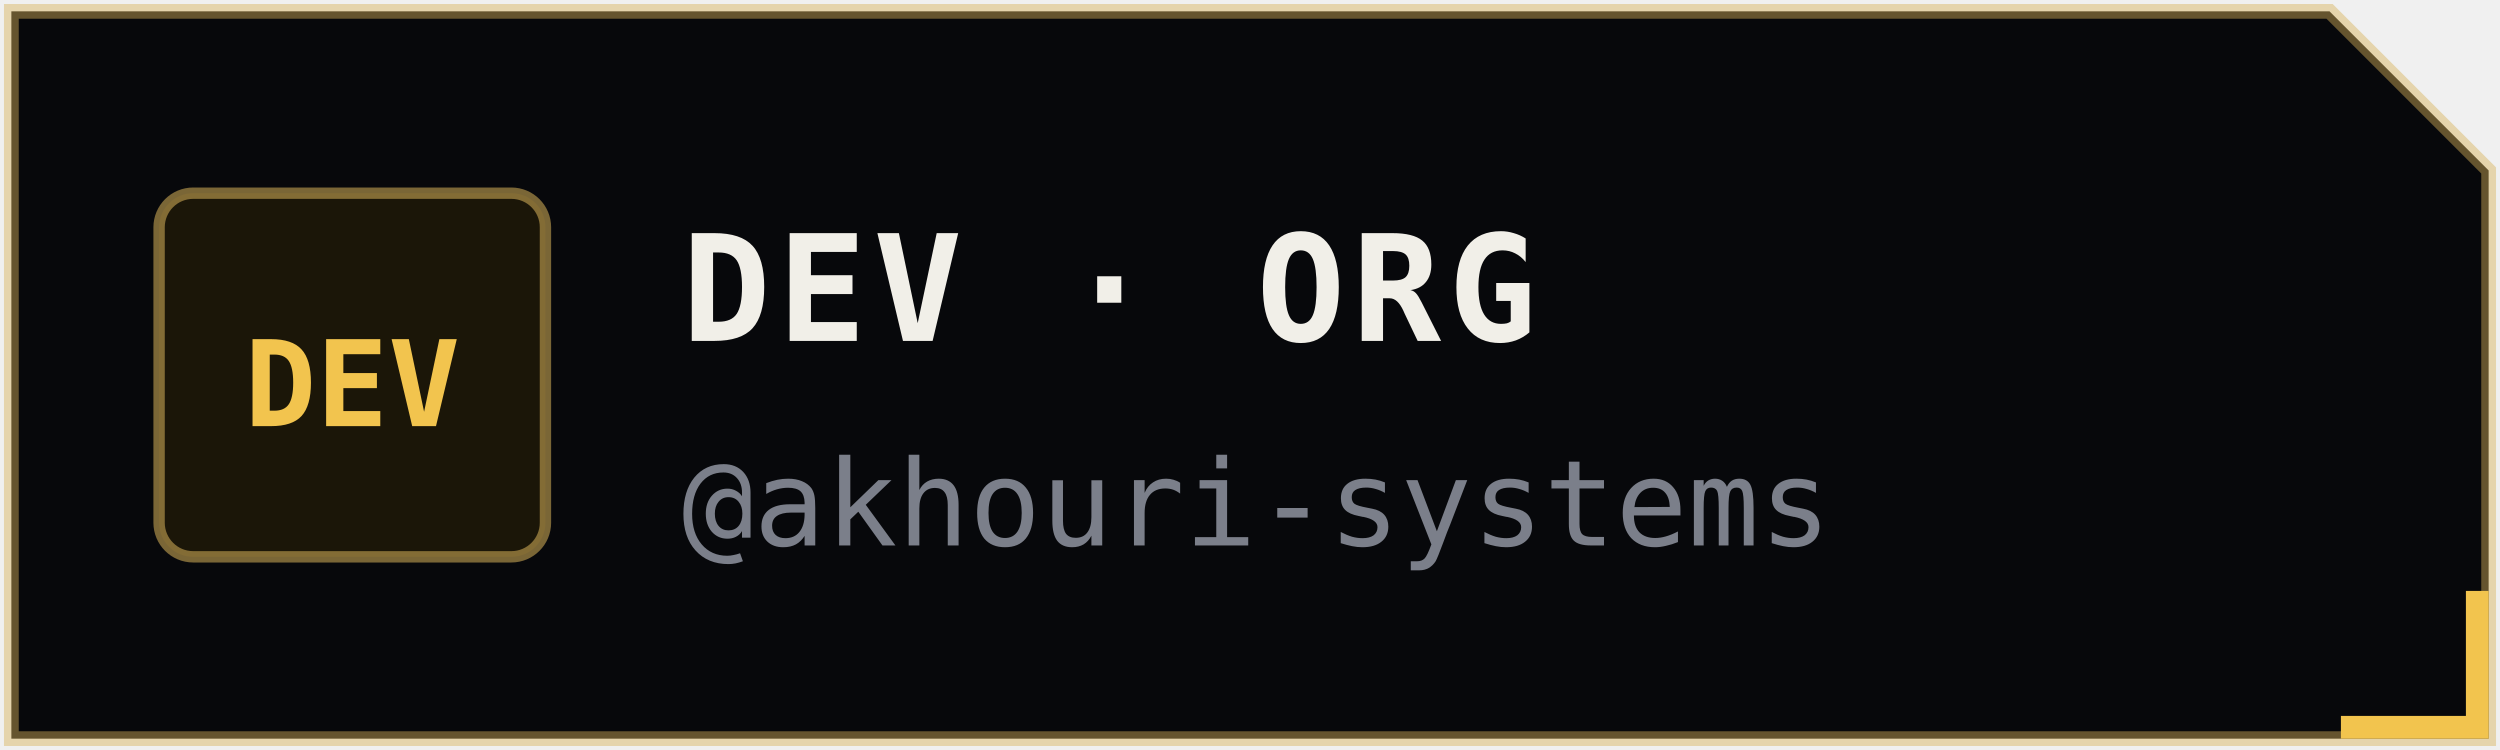
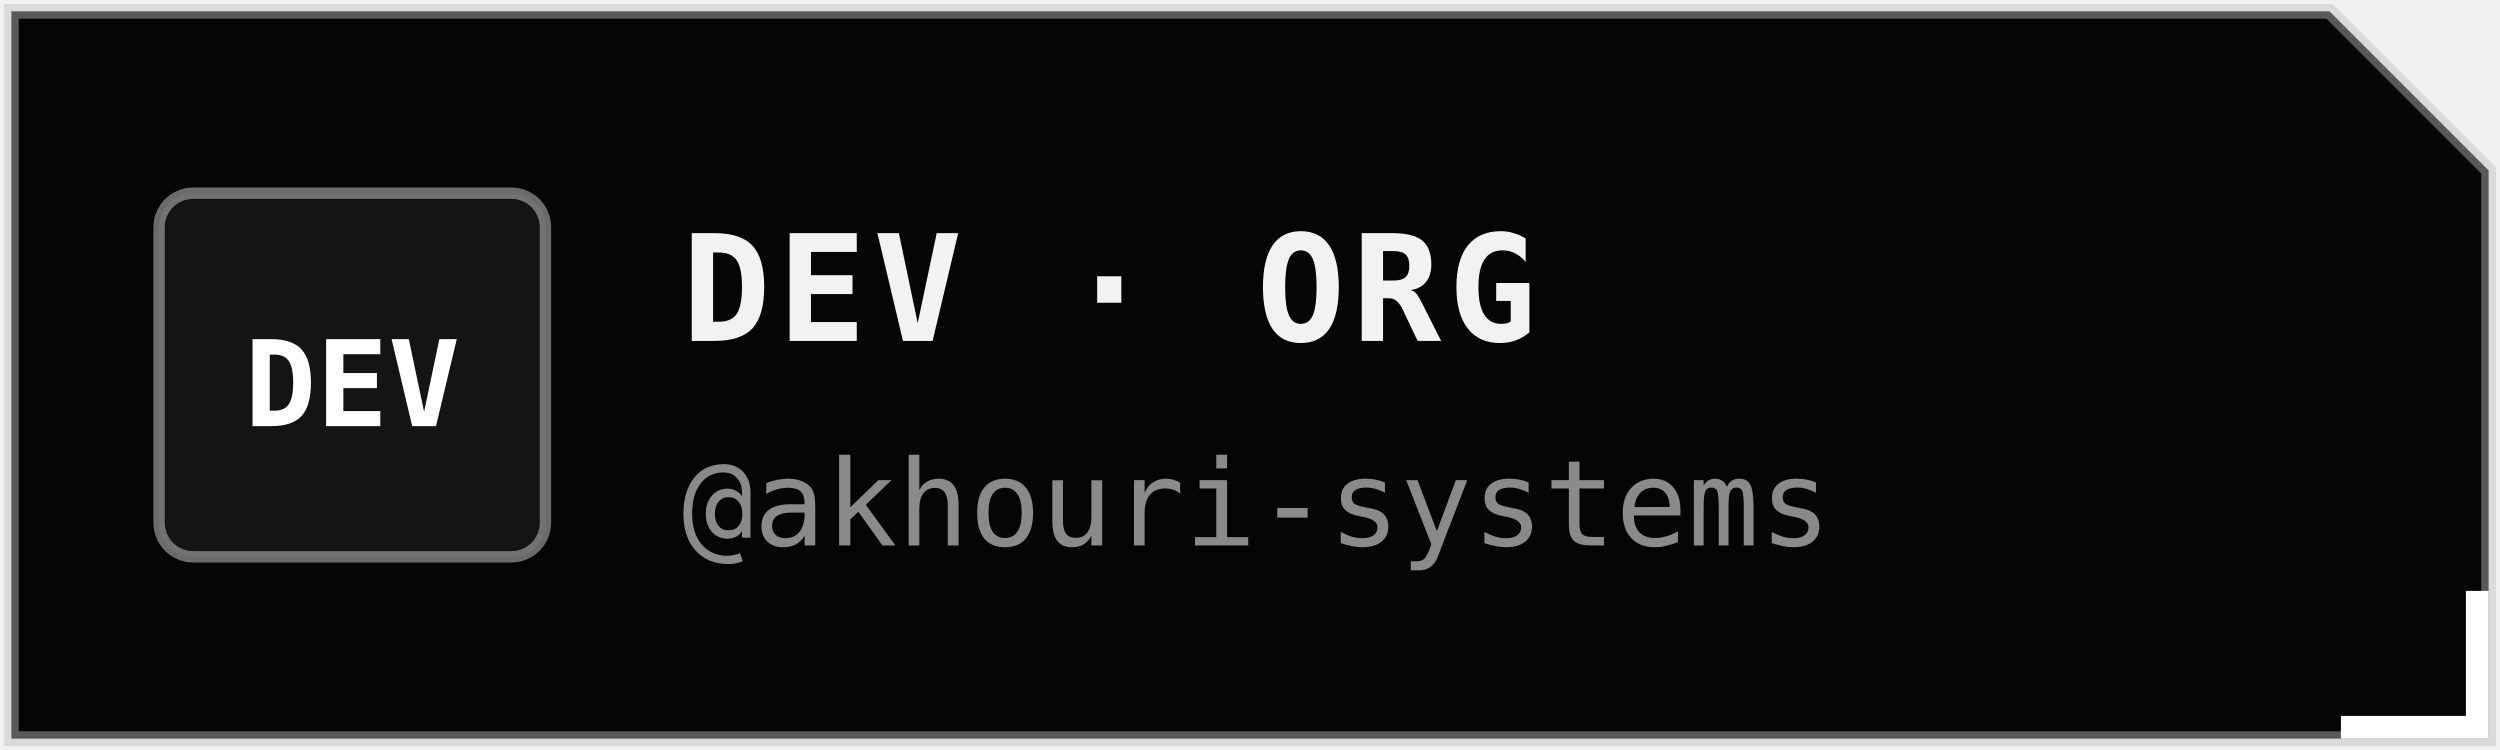
<svg xmlns="http://www.w3.org/2000/svg" width="220" height="66" viewBox="0 0 220 66" role="img" aria-label="DEV · ORG link">
  <style>
@keyframes blink{0%,49%{opacity:1}50%,100%{opacity:0}}
@keyframes pulse{0%,100%{opacity:1}50%{opacity:.3}}
@keyframes breathe{0%,100%{opacity:.35}50%{opacity:.8}}
@keyframes fadein{from{opacity:0}to{opacity:1}}
@keyframes rv{from{transform:scaleX(0)}to{transform:scaleX(1)}}
@keyframes dash{from{stroke-dashoffset:1000}to{stroke-dashoffset:0}}
.cur{animation:blink 1.1s steps(1) infinite}
.dot{animation:pulse 2s ease-in-out infinite}
.glow{animation:breathe 3.2s ease-in-out infinite}
.fi{animation:fadein .8s ease both}
.rv{transform-box:fill-box;transform-origin:left center;animation:rv 1.4s steps(30) both}
.run{stroke-dasharray:90 910;animation:dash 7s linear infinite}
@media (prefers-reduced-motion:reduce){*{animation:none!important}}
</style>
  <defs>
    <filter id="blur" x="-20%" y="-60%" width="140%" height="220%">
      <feGaussianBlur stdDeviation="7" />
    </filter>
    <filter id="blur2" x="-30%" y="-60%" width="160%" height="220%">
      <feGaussianBlur stdDeviation="4" />
    </filter>
    <pattern id="grid" width="28" height="28" patternUnits="userSpaceOnUse">
-       <path d="M28 0H0V28" fill="none" stroke="#f2c44e" stroke-opacity="0.045" stroke-width="1" />
+       <path d="M28 0H0V28" fill="none" stroke="#ffffff" stroke-opacity="0.045" stroke-width="1" />
    </pattern>
    <linearGradient id="shine" gradientUnits="userSpaceOnUse" x1="0" y1="0" x2="320" y2="0" spreadMethod="repeat">
-       <stop offset="0" stop-color="#e0b64a" />
-       <stop offset="0.45" stop-color="#f2c44e" />
-       <stop offset="0.5" stop-color="#fff4c9" />
-       <stop offset="0.55" stop-color="#f2c44e" />
-       <stop offset="1" stop-color="#e0b64a" />
+       <stop offset="0" stop-color="#e6e6e6" />
+       <stop offset="0.45" stop-color="#ffffff" />
+       <stop offset="0.5" stop-color="#ffffff" />
+       <stop offset="0.55" stop-color="#ffffff" />
+       <stop offset="1" stop-color="#e6e6e6" />
      <animateTransform attributeName="gradientTransform" type="translate" from="-320 0" to="320 0" dur="5s" repeatCount="indefinite" />
    </linearGradient>
  </defs>
-   <polygon points="1,1 205,1 219,15 219,65 1,65" fill="#07080b" stroke="#d8b25a" stroke-opacity="0.45" stroke-width="1.3" />
-   <path d="M206 64 H218 V52" fill="none" stroke="#f2c44e" stroke-width="2" />
-   <rect x="14" y="17" width="34" height="32" rx="3" fill="#1b1608" stroke="#d8b25a" stroke-opacity="0.55" />
-   <text x="31" y="37.5" text-anchor="middle" font-family="ui-monospace,SFMono-Regular,Menlo,Consolas,'DejaVu Sans Mono','Courier New',monospace" font-size="10.5" font-weight="800" fill="#f2c44e">DEV</text>
-   <text x="60" y="30" font-family="ui-monospace,SFMono-Regular,Menlo,Consolas,'DejaVu Sans Mono','Courier New',monospace" font-size="13" font-weight="800" fill="#f1efe8" letter-spacing="0.6">DEV · ORG</text>
-   <text x="60" y="48" font-family="ui-monospace,SFMono-Regular,Menlo,Consolas,'DejaVu Sans Mono','Courier New',monospace" font-size="10.5" fill="#7b7f8a">@akhouri-systems</text>
+   <polygon points="1,1 205,1 219,15 219,65 1,65" fill="#050505" stroke="#bfbfbf" stroke-opacity="0.45" stroke-width="1.3" />
+   <path d="M206 64 H218 V52" fill="none" stroke="#ffffff" stroke-width="2" />
+   <rect x="14" y="17" width="34" height="32" rx="3" fill="#141414" stroke="#bfbfbf" stroke-opacity="0.55" />
+   <text x="31" y="37.5" text-anchor="middle" font-family="ui-monospace,SFMono-Regular,Menlo,Consolas,'DejaVu Sans Mono','Courier New',monospace" font-size="10.5" font-weight="800" fill="#ffffff">DEV</text>
+   <text x="60" y="30" font-family="ui-monospace,SFMono-Regular,Menlo,Consolas,'DejaVu Sans Mono','Courier New',monospace" font-size="13" font-weight="800" fill="#f2f2f2" letter-spacing="0.6">DEV · ORG</text>
+   <text x="60" y="48" font-family="ui-monospace,SFMono-Regular,Menlo,Consolas,'DejaVu Sans Mono','Courier New',monospace" font-size="10.5" fill="#8a8a8a">@akhouri-systems</text>
</svg>
